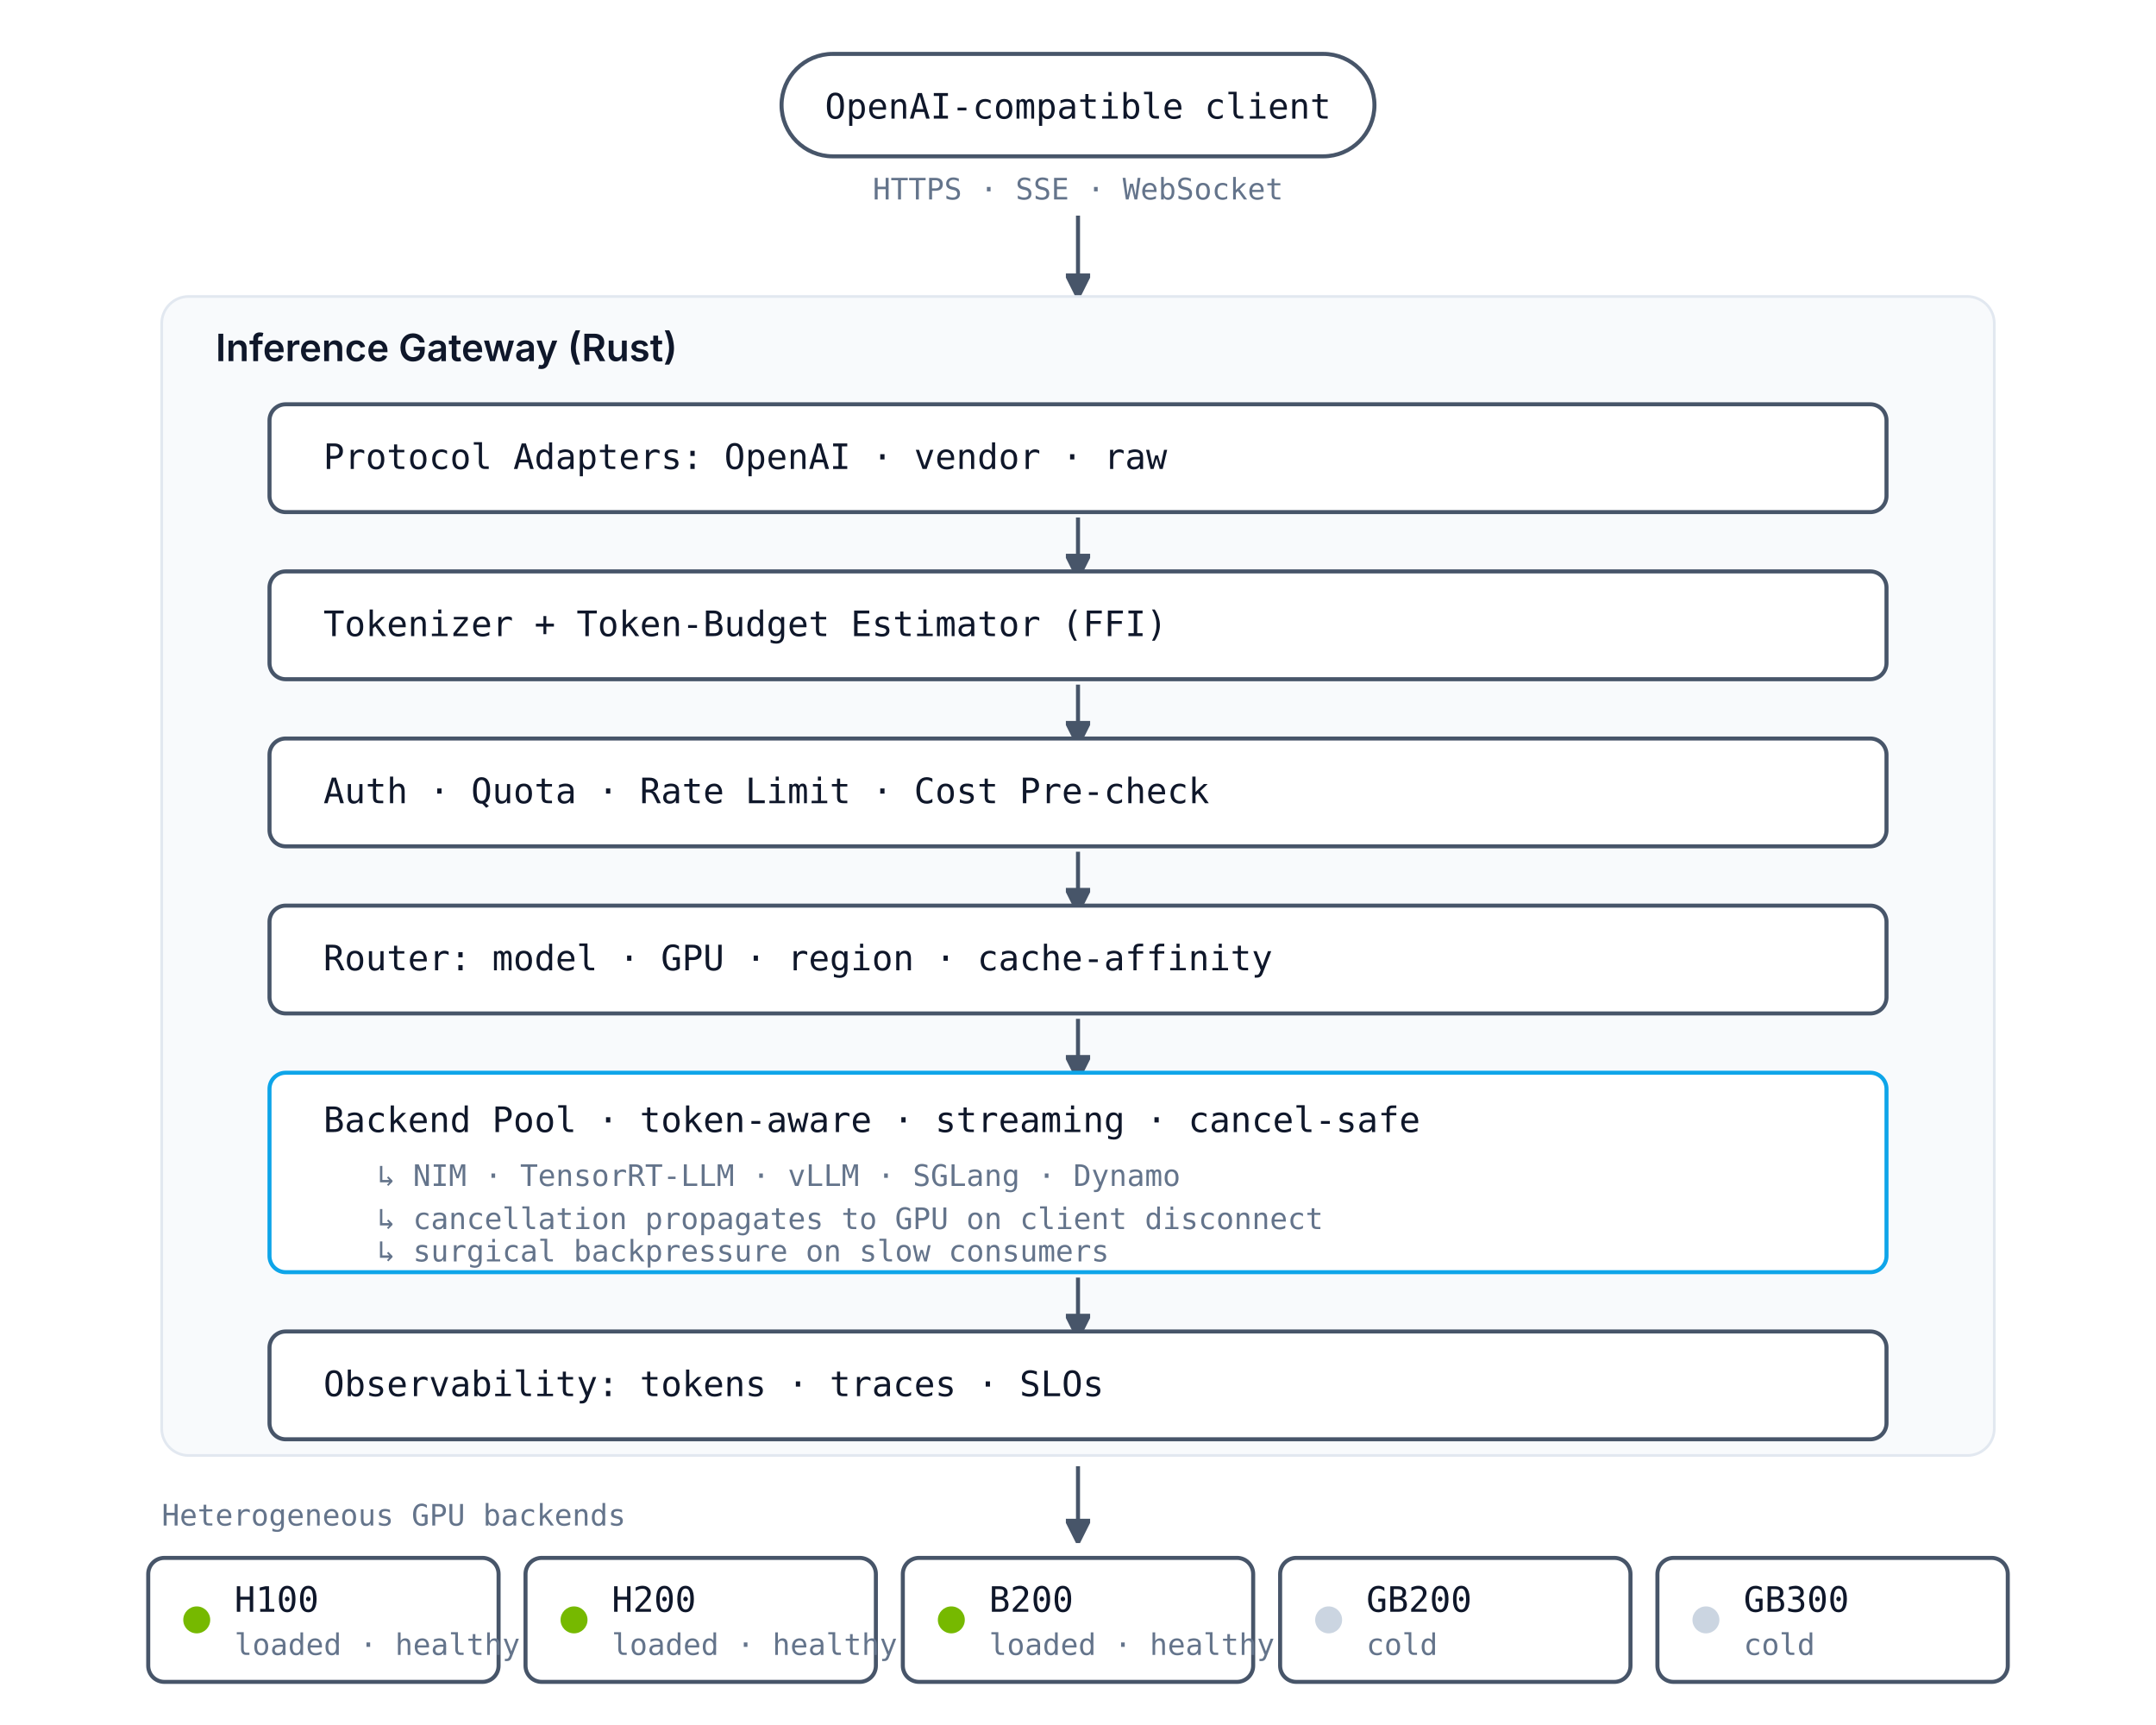
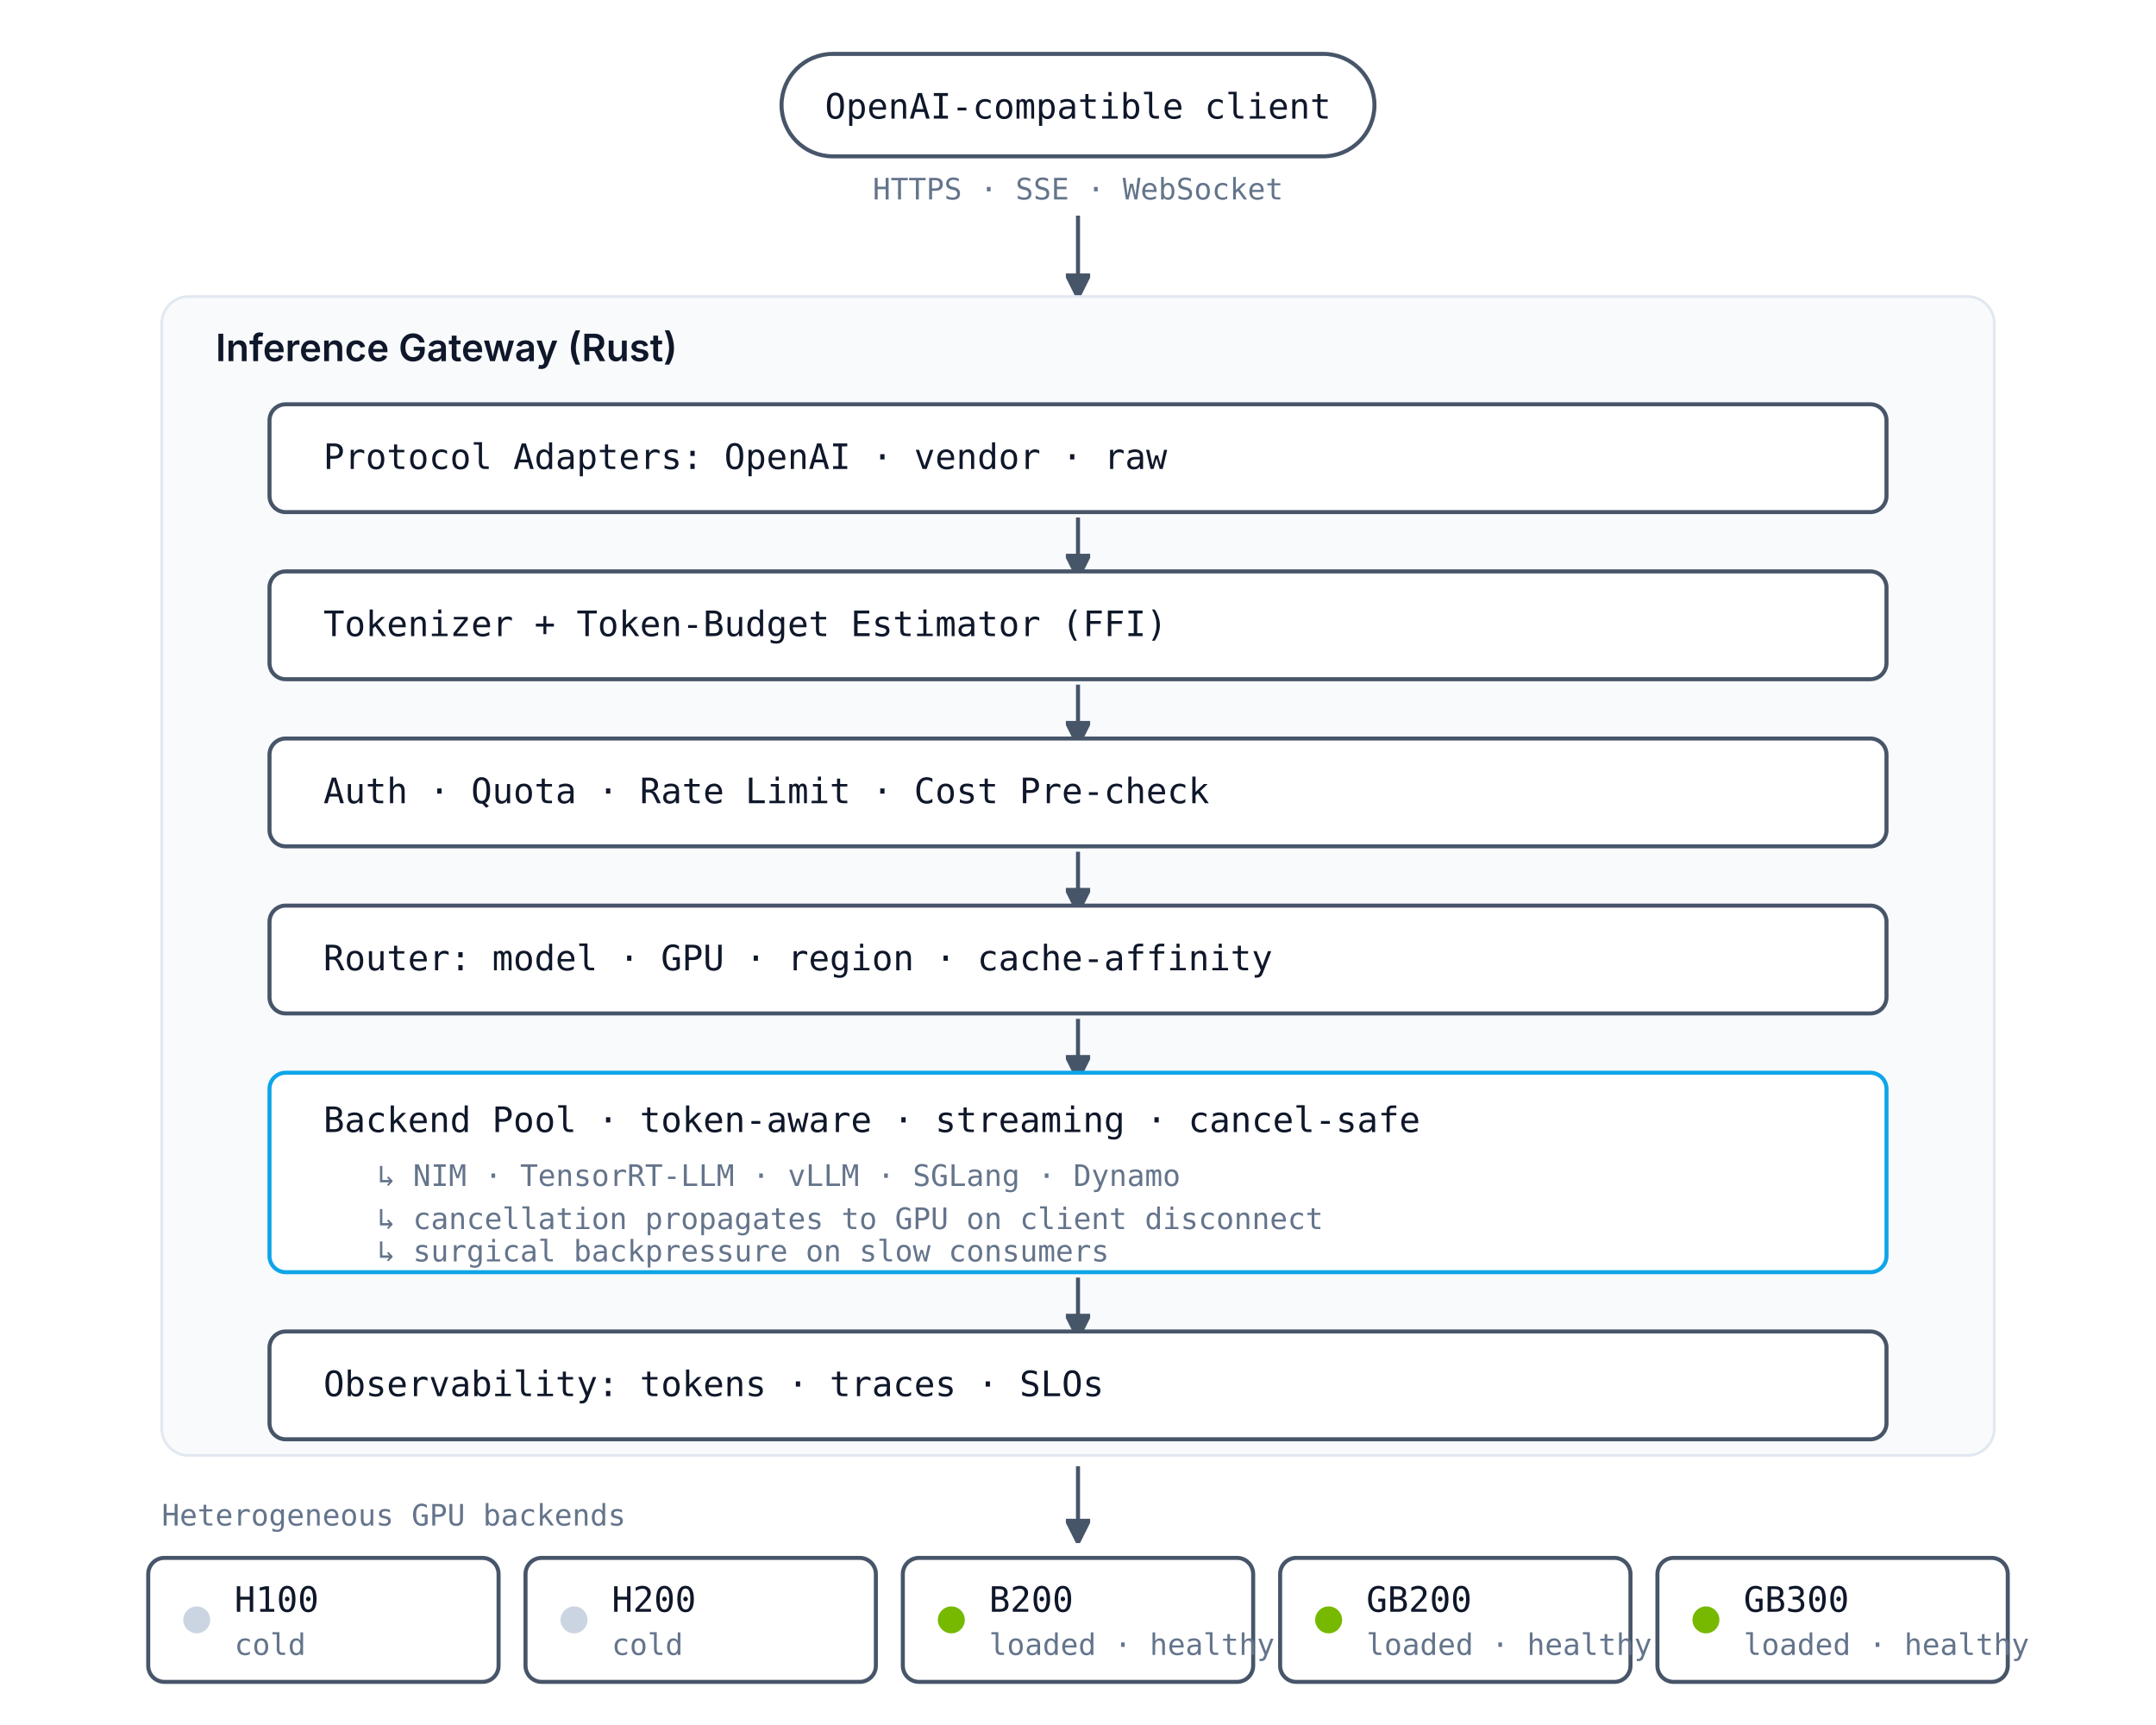
<svg xmlns="http://www.w3.org/2000/svg" viewBox="0 0 800 640" role="img" aria-labelledby="title02 desc02">
  <style>
    .bg{fill:#fff}
    .stroke{stroke:#475569;fill:none;stroke-width:1.5}
    .text{font-family:'JetBrains Mono',ui-monospace,monospace;fill:#0f172a;font-size:13px}
    .text-sm{font-family:'JetBrains Mono',ui-monospace,monospace;fill:#64748b;font-size:11px}
    .text-label{font-family:'Inter',ui-sans-serif,system-ui,sans-serif;fill:#0f172a;font-size:14px;font-weight:600}
    .accent-blue{fill:#0ea5e9}
    .accent-green{fill:#76b900}
    .accent-slate{fill:#cbd5e1}
    .panel{fill:#f8fafc;stroke:#e2e8f0;stroke-width:1}
    .module{fill:#fff;stroke:#475569;stroke-width:1.5}
    .module-strong{fill:#fff;stroke:#0ea5e9;stroke-width:1.5}
    .arrow{stroke:#475569;fill:#475569;stroke-width:1.5}
    @media (prefers-color-scheme: dark) {
      .bg{fill:#0f172a}
      .stroke{stroke:#94a3b8}
      .text{fill:#e2e8f0}
      .text-sm{fill:#94a3b8}
      .text-label{fill:#f1f5f9}
      .accent-slate{fill:#475569}
      .panel{fill:#1e293b;stroke:#334155}
      .module{fill:#1e293b;stroke:#94a3b8}
      .module-strong{fill:#1e293b;stroke:#0ea5e9}
      .arrow{stroke:#94a3b8;fill:#94a3b8}
    }
  </style>
  <defs>
    <marker id="tri" viewBox="0 0 10 10" refX="5" refY="5" markerWidth="6" markerHeight="6" orient="auto-start-reverse">
      <path d="M0,0 L10,5 L0,10 z" class="arrow" />
    </marker>
  </defs>
  <rect class="bg" width="800" height="640" />
  <rect class="module" x="290" y="20" width="220" height="38" rx="19" />
  <text class="text" x="400" y="44" text-anchor="middle">OpenAI-compatible client</text>
  <text class="text-sm" x="400" y="74" text-anchor="middle">HTTPS  ·  SSE  ·  WebSocket</text>
  <line class="arrow" x1="400" y1="80" x2="400" y2="106" marker-end="url(#tri)" />
  <rect class="panel" x="60" y="110" width="680" height="430" rx="10" />
  <text class="text-label" x="80" y="134">Inference Gateway (Rust)</text>
  <rect class="module" x="100" y="150" width="600" height="40" rx="6" />
  <text class="text" x="120" y="174">Protocol Adapters: OpenAI  ·  vendor  ·  raw</text>
  <line class="arrow" x1="400" y1="192" x2="400" y2="210" marker-end="url(#tri)" />
  <rect class="module" x="100" y="212" width="600" height="40" rx="6" />
  <text class="text" x="120" y="236">Tokenizer + Token-Budget Estimator (FFI)</text>
  <line class="arrow" x1="400" y1="254" x2="400" y2="272" marker-end="url(#tri)" />
  <rect class="module" x="100" y="274" width="600" height="40" rx="6" />
  <text class="text" x="120" y="298">Auth  ·  Quota  ·  Rate Limit  ·  Cost Pre-check</text>
  <line class="arrow" x1="400" y1="316" x2="400" y2="334" marker-end="url(#tri)" />
  <rect class="module" x="100" y="336" width="600" height="40" rx="6" />
  <text class="text" x="120" y="360">Router: model  ·  GPU  ·  region  ·  cache-affinity</text>
  <line class="arrow" x1="400" y1="378" x2="400" y2="396" marker-end="url(#tri)" />
  <rect class="module-strong" x="100" y="398" width="600" height="74" rx="6" />
  <text class="text" x="120" y="420">Backend Pool  ·  token-aware  ·  streaming  ·  cancel-safe</text>
  <text class="text-sm" x="140" y="440">↳ NIM  ·  TensorRT-LLM  ·  vLLM  ·  SGLang  ·  Dynamo</text>
  <text class="text-sm" x="140" y="456">↳ cancellation propagates to GPU on client disconnect</text>
  <text class="text-sm" x="140" y="468">↳ surgical backpressure on slow consumers</text>
  <line class="arrow" x1="400" y1="474" x2="400" y2="492" marker-end="url(#tri)" />
  <rect class="module" x="100" y="494" width="600" height="40" rx="6" />
  <text class="text" x="120" y="518">Observability: tokens  ·  traces  ·  SLOs</text>
  <line class="arrow" x1="400" y1="544" x2="400" y2="568" marker-end="url(#tri)" />
  <text class="text-sm" x="60" y="566">Heterogeneous GPU backends</text>
  <g>
    <rect class="module" x="55" y="578" width="130" height="46" rx="6" />
-     <circle class="accent-green" cx="73" cy="601" r="5" aria-hidden="true" />
+     <circle class="accent-slate" cx="73" cy="601" r="5" aria-hidden="true" />
    <text class="text" x="87" y="598">H100</text>
-     <text class="text-sm" x="87" y="614">loaded · healthy</text>
+     <text class="text-sm" x="87" y="614">cold</text>
  </g>
  <g>
    <rect class="module" x="195" y="578" width="130" height="46" rx="6" />
-     <circle class="accent-green" cx="213" cy="601" r="5" aria-hidden="true" />
+     <circle class="accent-slate" cx="213" cy="601" r="5" aria-hidden="true" />
    <text class="text" x="227" y="598">H200</text>
-     <text class="text-sm" x="227" y="614">loaded · healthy</text>
+     <text class="text-sm" x="227" y="614">cold</text>
  </g>
  <g>
    <rect class="module" x="335" y="578" width="130" height="46" rx="6" />
    <circle class="accent-green" cx="353" cy="601" r="5" aria-hidden="true" />
    <text class="text" x="367" y="598">B200</text>
    <text class="text-sm" x="367" y="614">loaded · healthy</text>
  </g>
  <g>
    <rect class="module" x="475" y="578" width="130" height="46" rx="6" />
-     <circle class="accent-slate" cx="493" cy="601" r="5" aria-hidden="true" />
+     <circle class="accent-green" cx="493" cy="601" r="5" aria-hidden="true" />
    <text class="text" x="507" y="598">GB200</text>
-     <text class="text-sm" x="507" y="614">cold</text>
+     <text class="text-sm" x="507" y="614">loaded · healthy</text>
  </g>
  <g>
    <rect class="module" x="615" y="578" width="130" height="46" rx="6" />
-     <circle class="accent-slate" cx="633" cy="601" r="5" aria-hidden="true" />
+     <circle class="accent-green" cx="633" cy="601" r="5" aria-hidden="true" />
    <text class="text" x="647" y="598">GB300</text>
-     <text class="text-sm" x="647" y="614">cold</text>
+     <text class="text-sm" x="647" y="614">loaded · healthy</text>
  </g>
</svg>
